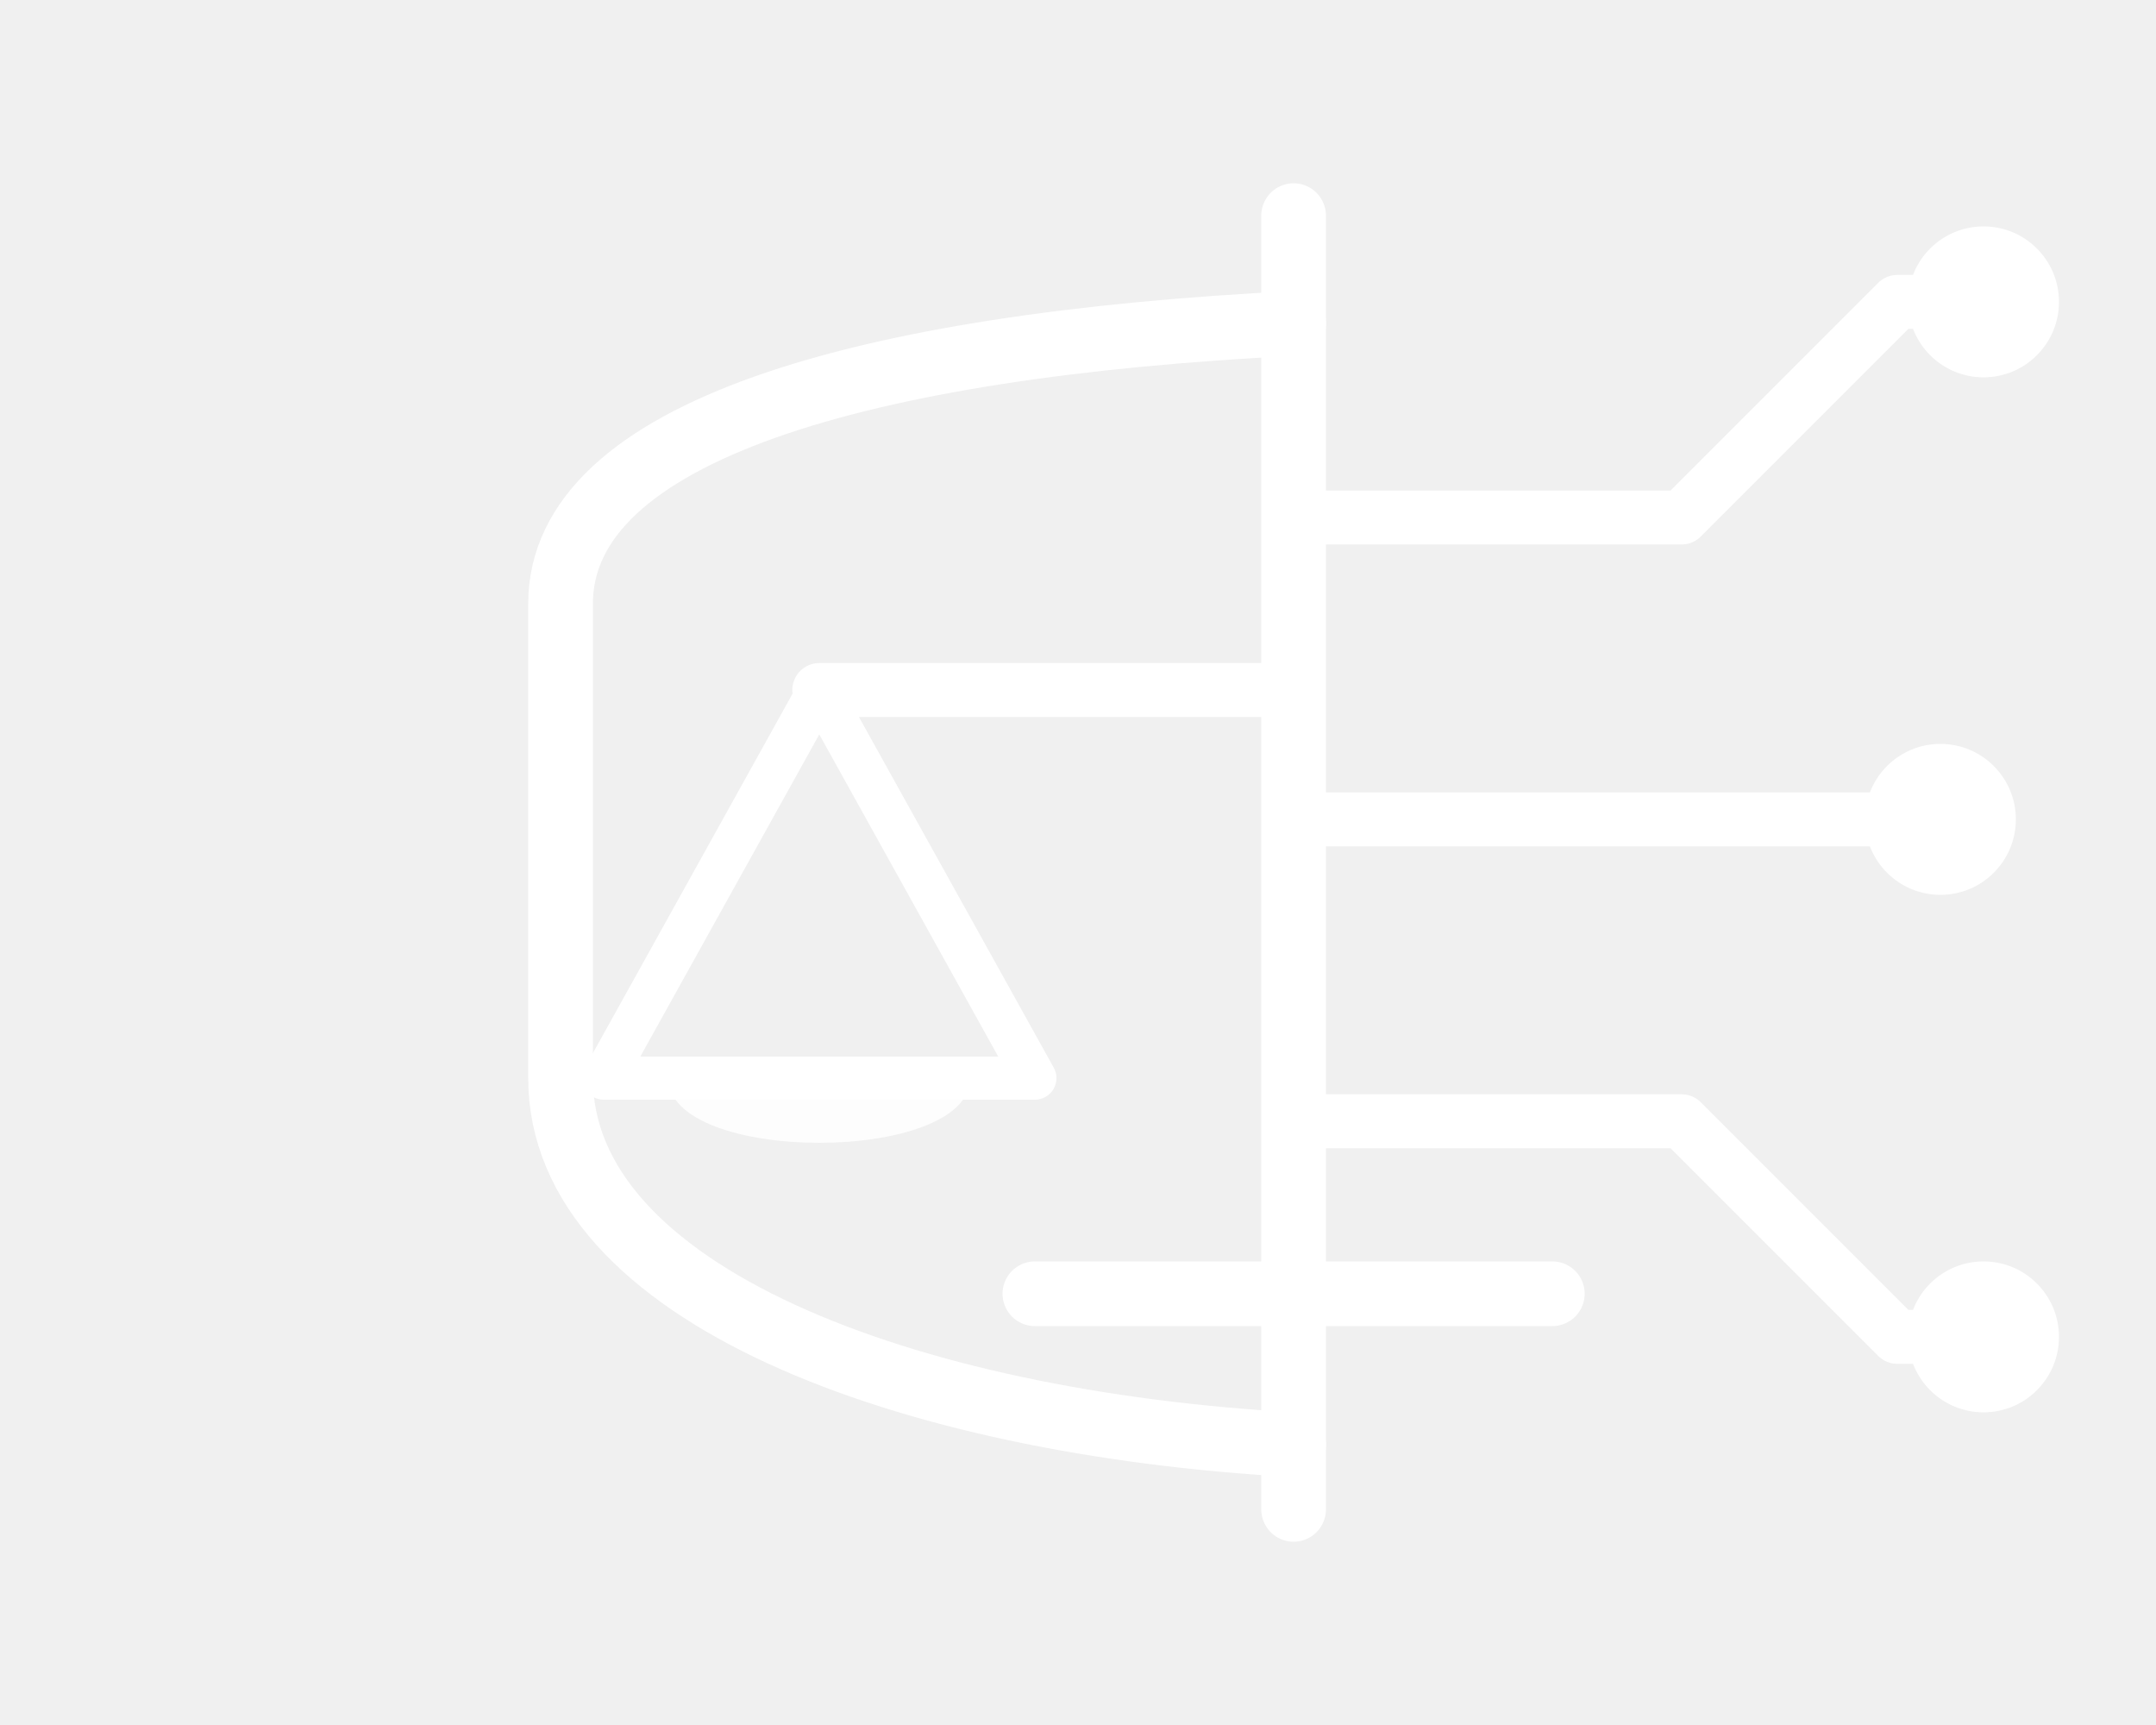
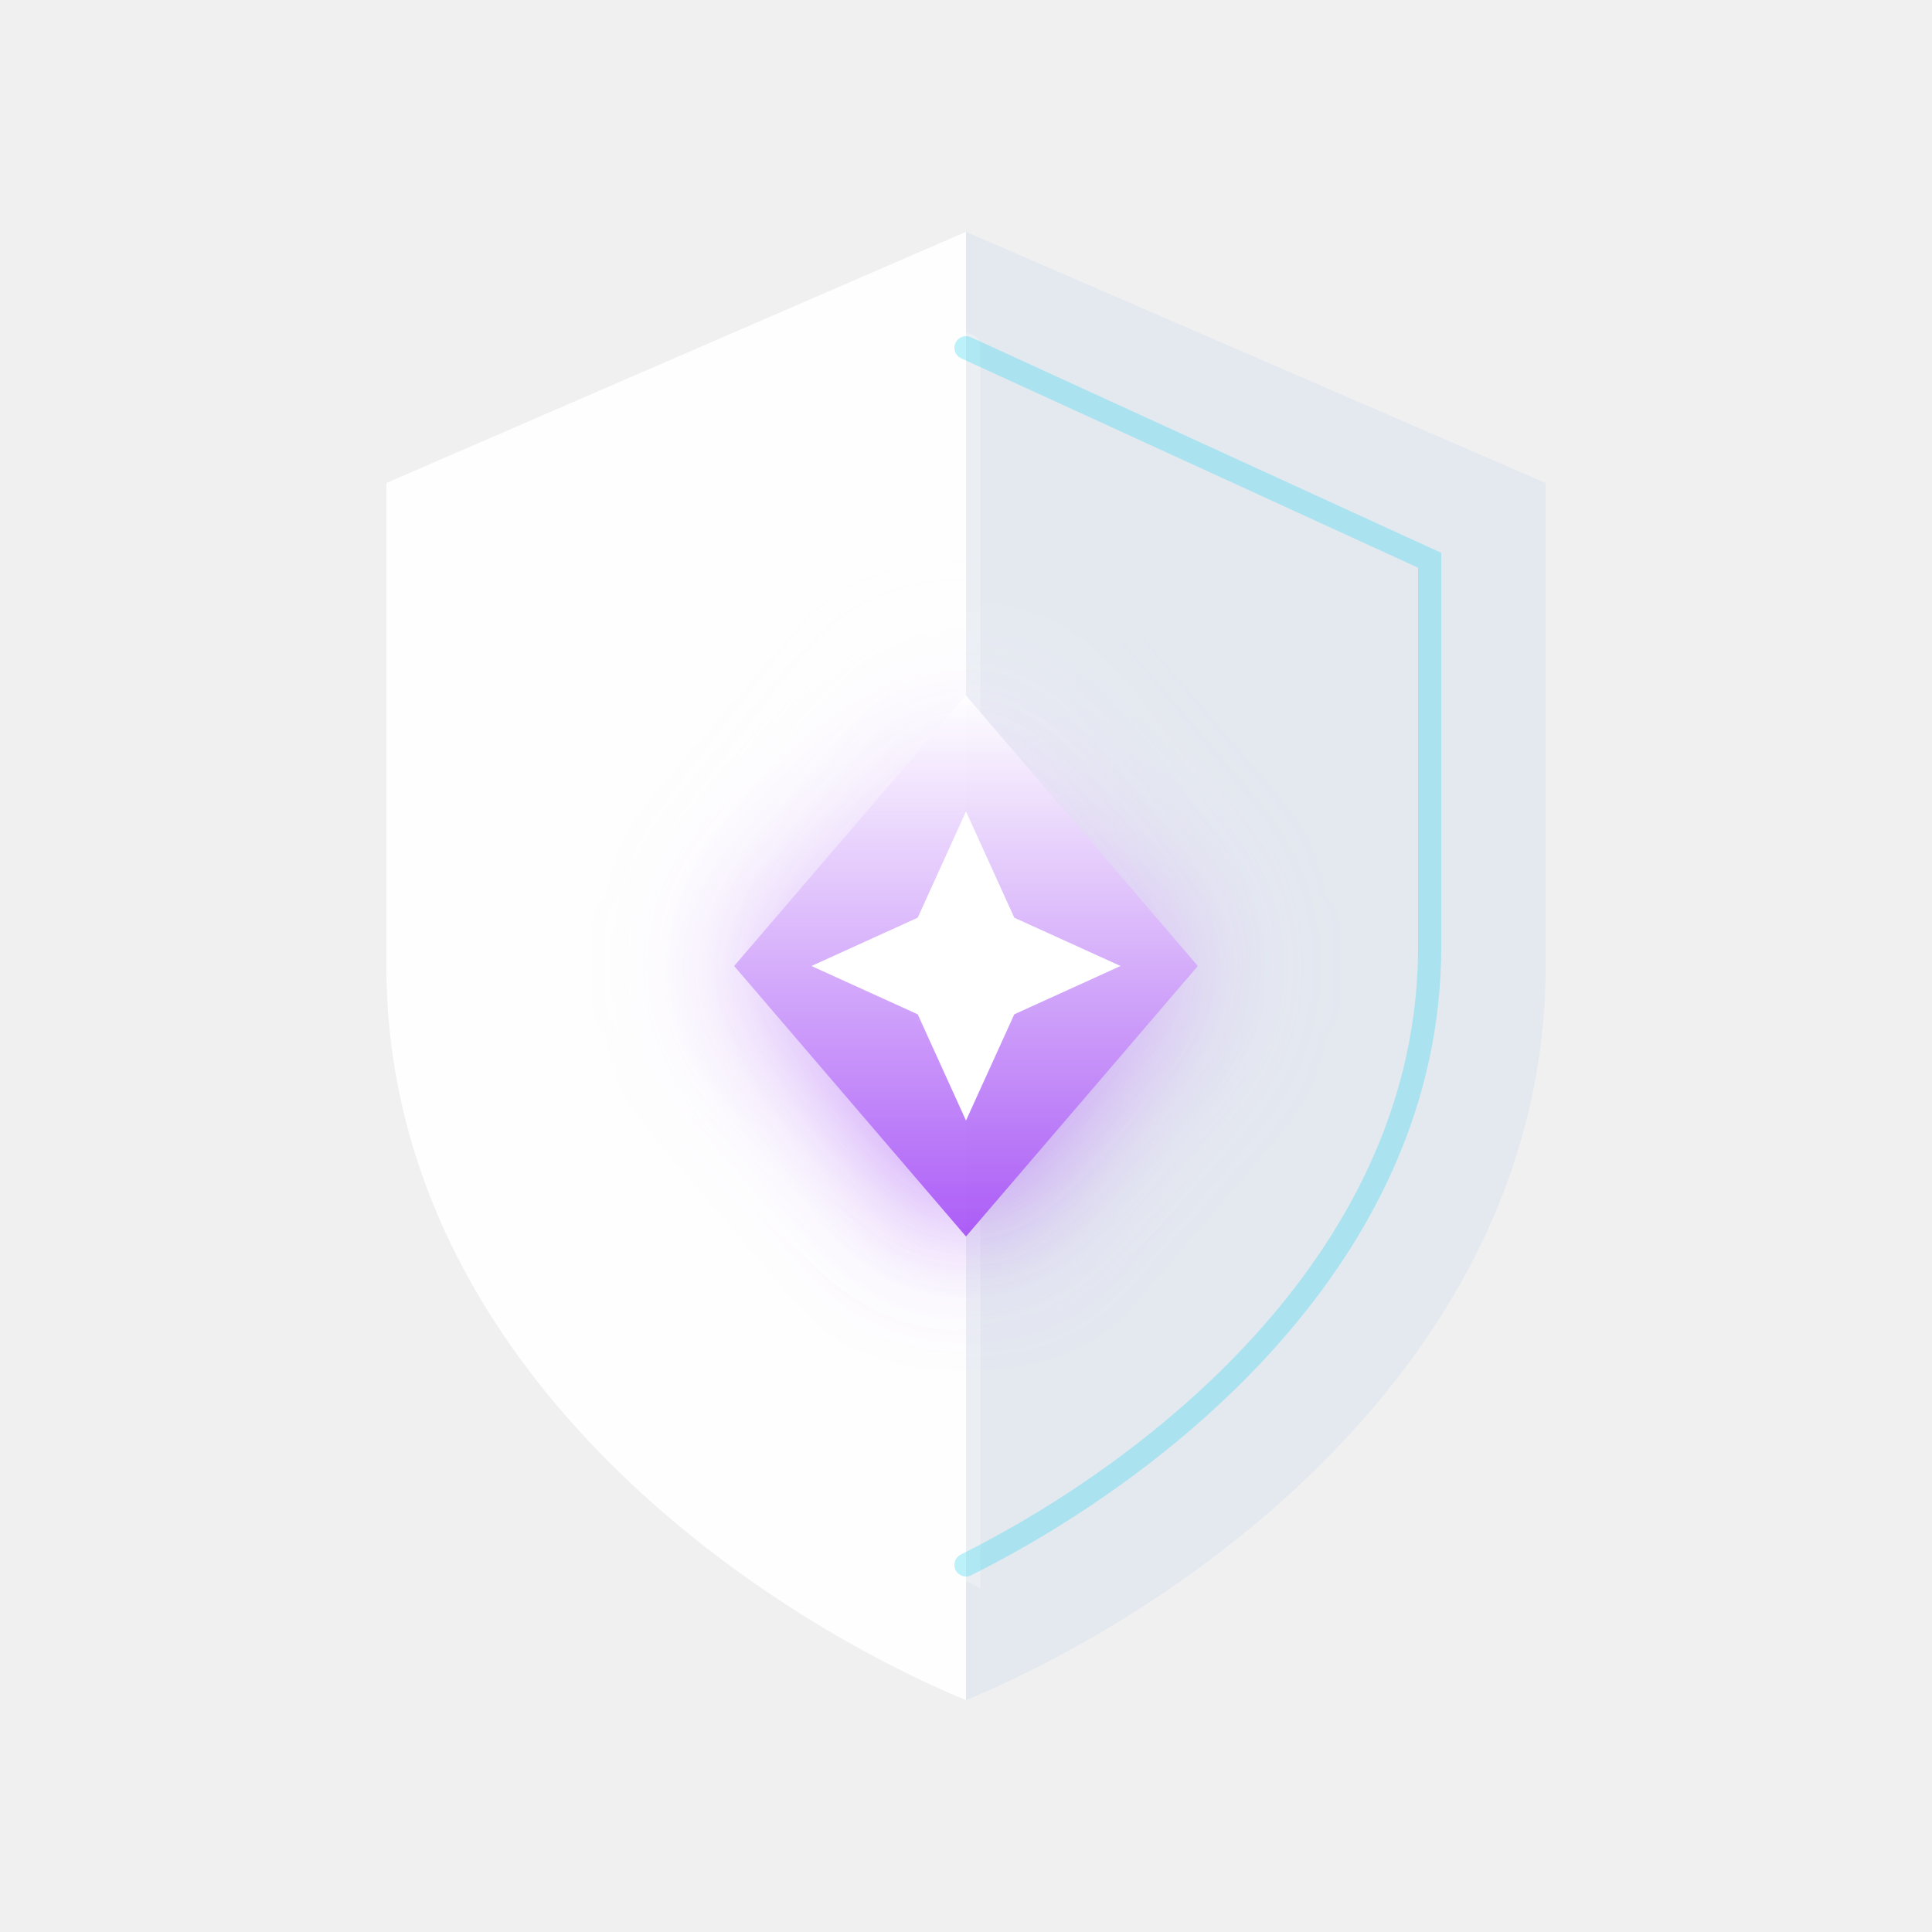
- <svg xmlns="http://www.w3.org/2000/svg" viewBox="0 0 100 80" width="100" height="80" role="img" aria-label="ALPAR AI Icon">
-   <g transform="translate(10, 0)">
-     <path d="M 50,10 V 70" stroke="#FFFFFF" stroke-width="3" stroke-linecap="round" />
-     <path d="M 50,15 C 30,16 16,20 16,28 V 50 C 16,60 32,66 50,67" fill="none" stroke="#FFFFFF" stroke-width="3" stroke-linecap="round" />
-     <path d="M 50,32 H 28" stroke="#FFFFFF" stroke-width="2.5" stroke-linecap="round" />
-     <path d="M 28,32 L 18,50 H 38 Z" fill="none" stroke="#FFFFFF" stroke-width="2" stroke-linejoin="round" />
-     <path d="M 21,50 C 21,54 35,54 35,50 Z" fill="#FFFFFF" opacity="0.85" />
-     <path d="M 38,60 H 62" stroke="#FFFFFF" stroke-width="3" stroke-linecap="round" />
-     <path d="M 50,24 H 68 L 78,14 H 82" fill="none" stroke="#FFFFFF" stroke-width="2.5" stroke-linecap="round" stroke-linejoin="round" />
-     <circle cx="82" cy="14" r="3.5" fill="#FFFFFF" />
-     <path d="M 50,38 H 80" fill="none" stroke="#FFFFFF" stroke-width="2.5" stroke-linecap="round" />
-     <circle cx="80" cy="38" r="3.5" fill="#FFFFFF" />
-     <path d="M 50,52 H 68 L 78,62 H 82" fill="none" stroke="#FFFFFF" stroke-width="2.5" stroke-linecap="round" stroke-linejoin="round" />
-     <circle cx="82" cy="62" r="3.5" fill="#FFFFFF" />
-   </g>
+ <svg xmlns="http://www.w3.org/2000/svg" viewBox="0 0 100 100" width="100%" height="100%" fill="none">
+   <defs>
+     <linearGradient id="alpar-shield-left" x1="20" y1="12" x2="50" y2="88" gradientUnits="userSpaceOnUse">
+       <stop offset="0%" stop-color="#C084FC" />
+       <stop offset="50%" stop-color="#9333EA" />
+       <stop offset="100%" stop-color="#4F46E5" />
+     </linearGradient>
+     <linearGradient id="alpar-shield-right" x1="80" y1="12" x2="50" y2="88" gradientUnits="userSpaceOnUse">
+       <stop offset="0%" stop-color="#22D3EE" />
+       <stop offset="60%" stop-color="#0284C7" />
+       <stop offset="100%" stop-color="#0F172A" />
+     </linearGradient>
+     <linearGradient id="alpar-core-grad" x1="50" y1="36" x2="50" y2="64" gradientUnits="userSpaceOnUse">
+       <stop offset="0%" stop-color="#FFFFFF" />
+       <stop offset="100%" stop-color="#A855F7" />
+     </linearGradient>
+     <filter id="alpar-glow" x="-40%" y="-40%" width="180%" height="180%">
+       <feGaussianBlur stdDeviation="3.5" result="blur" />
+       <feMerge>
+         <feMergeNode in="blur" />
+         <feMergeNode in="SourceGraphic" />
+       </feMerge>
+     </filter>
+   </defs>
+   <path d="M 50,12 L 20,25 V 50 C 20,70 38,83 50,88 Z" fill="#FFFFFF" fill-opacity="0.95" />
+   <path d="M 50,12 L 80,25 V 50 C 80,70 62,83 50,88 Z" fill="#E2E8F0" fill-opacity="0.85" />
+   <path d="M 50,18 L 26,29 V 49 C 26,65 40,76 50,81 V 18" stroke="#FFFFFF" stroke-width="1.5" stroke-opacity="0.25" stroke-linecap="round" />
+   <path d="M 50,18 L 74,29 V 49 C 74,65 60,76 50,81" stroke="#22D3EE" stroke-width="1.2" stroke-opacity="0.3" stroke-linecap="round" />
+   <path d="M 50,36 L 62,50 L 50,64 L 38,50 Z" fill="url(#alpar-core-grad)" filter="url(#alpar-glow)" opacity="0.95" />
+   <path d="M 50,42 L 52.5,47.5 L 58,50 L 52.5,52.5 L 50,58 L 47.5,52.5 L 42,50 L 47.5,47.5 Z" fill="#FFFFFF" />
</svg>
